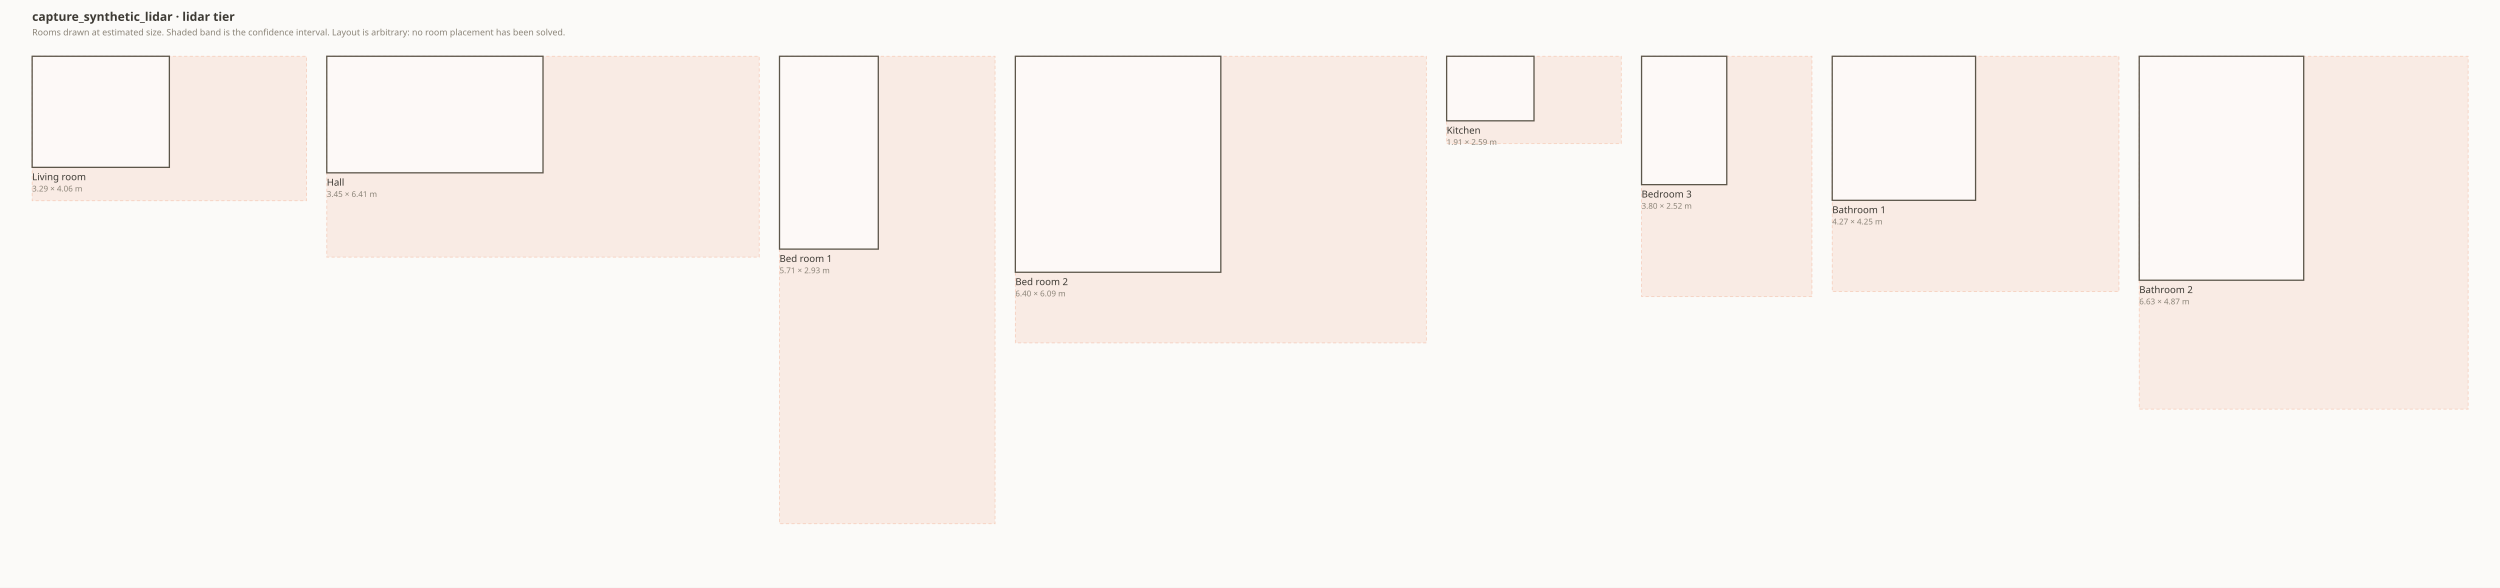
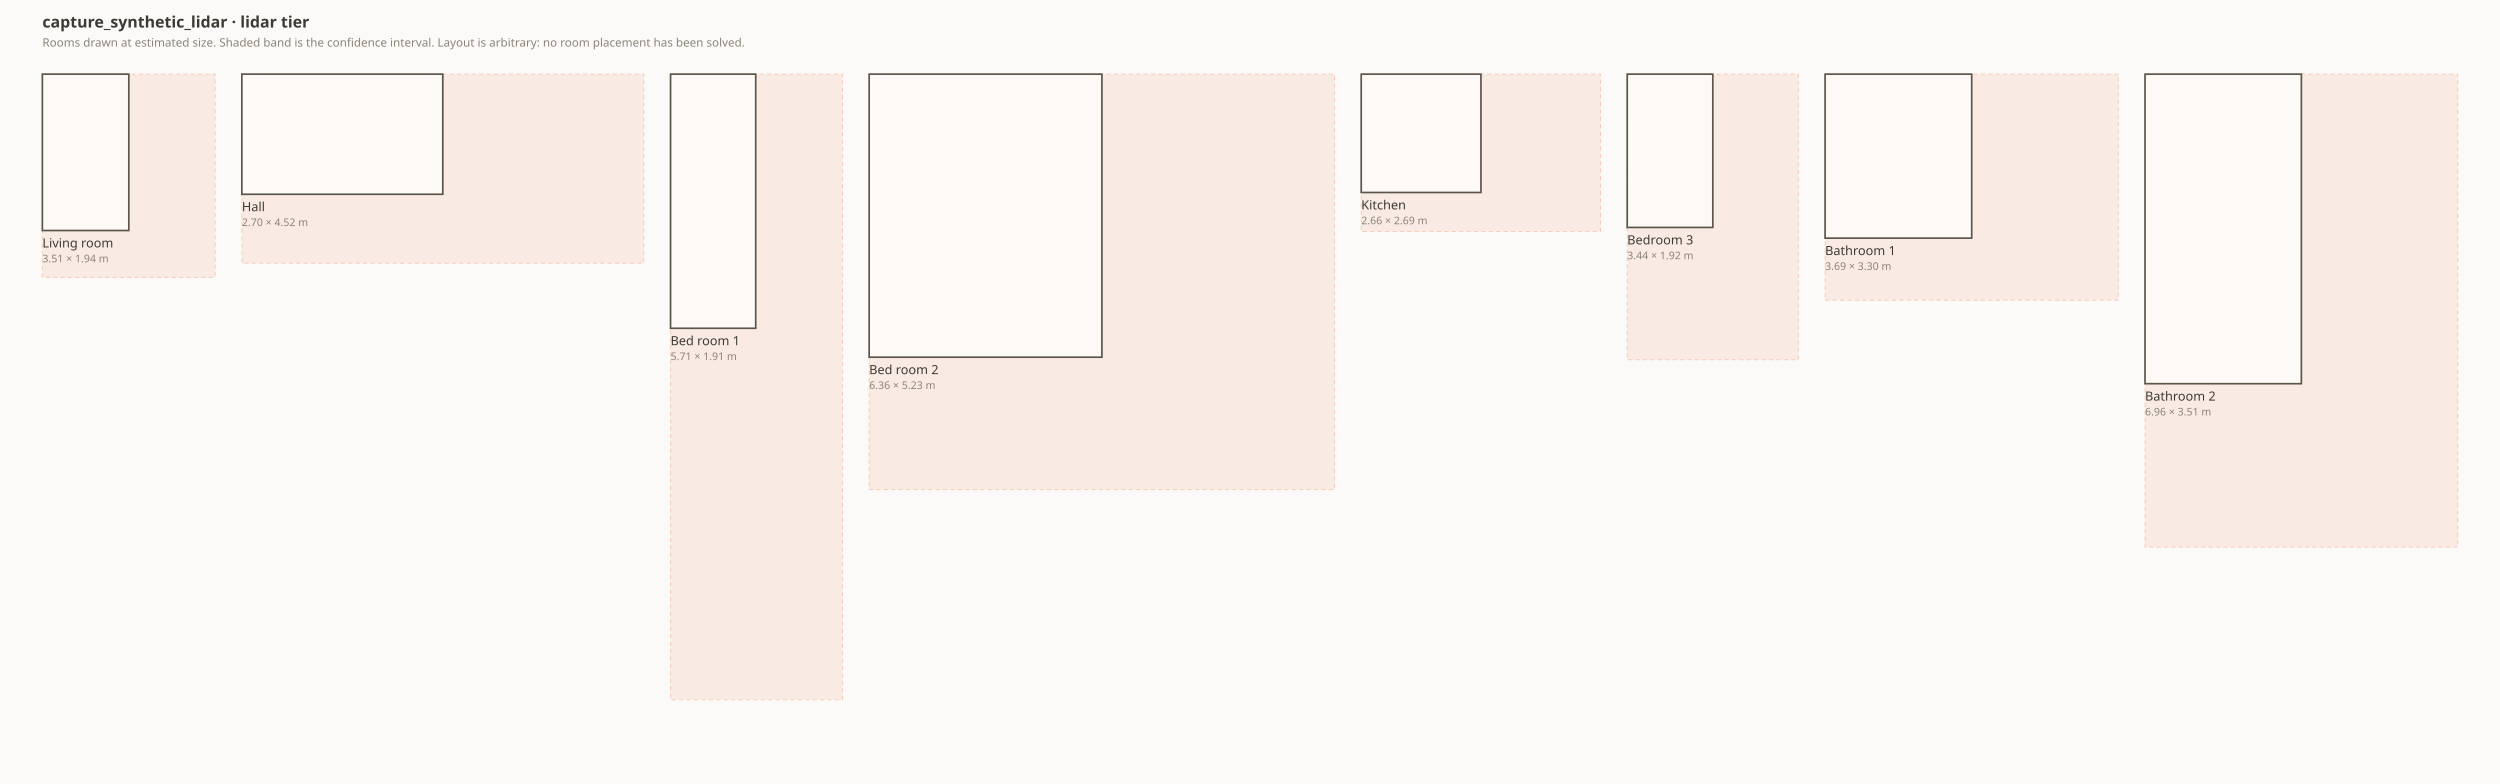
- <svg xmlns="http://www.w3.org/2000/svg" width="3110" height="731" viewBox="0 0 3110 731" font-family="ui-sans-serif,system-ui,sans-serif">
-   <rect width="3110" height="731" fill="#fbfaf8" />
+ <svg xmlns="http://www.w3.org/2000/svg" width="2360" height="740" viewBox="0 0 2360 740" font-family="ui-sans-serif,system-ui,sans-serif">
+   <rect width="2360" height="740" fill="#fbfaf8" />
  <text x="40" y="26" font-size="15" font-weight="600" fill="#3d3a34">capture_synthetic_lidar · lidar tier</text>
  <text x="40" y="44" font-size="11" fill="#8a8377">Rooms drawn at estimated size. Shaded band is the confidence interval. Layout is arbitrary: no room placement has been solved.</text>
-   <rect x="40.0" y="70.0" width="341.3" height="179.7" fill="#e8642e" fill-opacity="0.10" stroke="#e8642e" stroke-opacity="0.25" stroke-dasharray="4 3" />
-   <rect x="40.0" y="70.0" width="170.7" height="138.2" fill="#ffffff" fill-opacity="0.7" stroke="#5c564a" stroke-width="1.6" />
-   <text x="40.0" y="224.2" font-size="12" fill="#3d3a34">Living room</text>
-   <text x="40.0" y="238.2" font-size="10" fill="#8a8377">3.29 × 4.06 m</text>
-   <rect x="406.5" y="70.0" width="538.0" height="249.9" fill="#e8642e" fill-opacity="0.10" stroke="#e8642e" stroke-opacity="0.25" stroke-dasharray="4 3" />
-   <rect x="406.5" y="70.0" width="269.0" height="145.0" fill="#ffffff" fill-opacity="0.7" stroke="#5c564a" stroke-width="1.6" />
-   <text x="406.5" y="231.0" font-size="12" fill="#3d3a34">Hall</text>
-   <text x="406.5" y="245.0" font-size="10" fill="#8a8377">3.45 × 6.41 m</text>
-   <rect x="969.7" y="70.0" width="268.2" height="581.5" fill="#e8642e" fill-opacity="0.10" stroke="#e8642e" stroke-opacity="0.25" stroke-dasharray="4 3" />
-   <rect x="969.7" y="70.0" width="122.9" height="239.9" fill="#ffffff" fill-opacity="0.7" stroke="#5c564a" stroke-width="1.6" />
-   <text x="969.7" y="325.9" font-size="12" fill="#3d3a34">Bed room 1</text>
-   <text x="969.7" y="339.9" font-size="10" fill="#8a8377">5.71 × 2.93 m</text>
-   <rect x="1263.1" y="70.0" width="511.3" height="356.6" fill="#e8642e" fill-opacity="0.10" stroke="#e8642e" stroke-opacity="0.25" stroke-dasharray="4 3" />
-   <rect x="1263.1" y="70.0" width="255.6" height="268.7" fill="#ffffff" fill-opacity="0.7" stroke="#5c564a" stroke-width="1.6" />
-   <text x="1263.1" y="354.7" font-size="12" fill="#3d3a34">Bed room 2</text>
-   <text x="1263.1" y="368.7" font-size="10" fill="#8a8377">6.40 × 6.09 m</text>
-   <rect x="1799.6" y="70.0" width="217.3" height="108.7" fill="#e8642e" fill-opacity="0.10" stroke="#e8642e" stroke-opacity="0.25" stroke-dasharray="4 3" />
-   <rect x="1799.6" y="70.0" width="108.7" height="80.3" fill="#ffffff" fill-opacity="0.7" stroke="#5c564a" stroke-width="1.6" />
-   <text x="1799.6" y="166.3" font-size="12" fill="#3d3a34">Kitchen</text>
-   <text x="1799.6" y="180.3" font-size="10" fill="#8a8377">1.91 × 2.59 m</text>
-   <rect x="2042.1" y="70.0" width="212.0" height="299.0" fill="#e8642e" fill-opacity="0.10" stroke="#e8642e" stroke-opacity="0.25" stroke-dasharray="4 3" />
-   <rect x="2042.1" y="70.0" width="106.0" height="159.7" fill="#ffffff" fill-opacity="0.7" stroke="#5c564a" stroke-width="1.6" />
-   <text x="2042.1" y="245.7" font-size="12" fill="#3d3a34">Bedroom 3</text>
-   <text x="2042.1" y="259.7" font-size="10" fill="#8a8377">3.80 × 2.52 m</text>
-   <rect x="2279.3" y="70.0" width="356.7" height="292.7" fill="#e8642e" fill-opacity="0.10" stroke="#e8642e" stroke-opacity="0.25" stroke-dasharray="4 3" />
-   <rect x="2279.3" y="70.0" width="178.3" height="179.2" fill="#ffffff" fill-opacity="0.7" stroke="#5c564a" stroke-width="1.6" />
-   <text x="2279.3" y="265.2" font-size="12" fill="#3d3a34">Bathroom 1</text>
-   <text x="2279.3" y="279.2" font-size="10" fill="#8a8377">4.27 × 4.25 m</text>
-   <rect x="2661.2" y="70.0" width="409.2" height="439.0" fill="#e8642e" fill-opacity="0.10" stroke="#e8642e" stroke-opacity="0.25" stroke-dasharray="4 3" />
-   <rect x="2661.2" y="70.0" width="204.6" height="278.6" fill="#ffffff" fill-opacity="0.7" stroke="#5c564a" stroke-width="1.6" />
-   <text x="2661.2" y="364.6" font-size="12" fill="#3d3a34">Bathroom 2</text>
-   <text x="2661.2" y="378.6" font-size="10" fill="#8a8377">6.63 × 4.87 m</text>
+   <rect x="40.0" y="70.0" width="163.1" height="191.9" fill="#e8642e" fill-opacity="0.10" stroke="#e8642e" stroke-opacity="0.25" stroke-dasharray="4 3" />
+   <rect x="40.0" y="70.0" width="81.6" height="147.6" fill="#ffffff" fill-opacity="0.7" stroke="#5c564a" stroke-width="1.6" />
+   <text x="40.0" y="233.6" font-size="12" fill="#3d3a34">Living room</text>
+   <text x="40.0" y="247.6" font-size="10" fill="#8a8377">3.51 × 1.94 m</text>
+   <rect x="228.3" y="70.0" width="379.4" height="178.5" fill="#e8642e" fill-opacity="0.10" stroke="#e8642e" stroke-opacity="0.25" stroke-dasharray="4 3" />
+   <rect x="228.3" y="70.0" width="189.7" height="113.4" fill="#ffffff" fill-opacity="0.7" stroke="#5c564a" stroke-width="1.6" />
+   <text x="228.3" y="199.4" font-size="12" fill="#3d3a34">Hall</text>
+   <text x="228.3" y="213.4" font-size="10" fill="#8a8377">2.70 × 4.52 m</text>
+   <rect x="633.0" y="70.0" width="162.3" height="590.5" fill="#e8642e" fill-opacity="0.10" stroke="#e8642e" stroke-opacity="0.25" stroke-dasharray="4 3" />
+   <rect x="633.0" y="70.0" width="80.4" height="239.9" fill="#ffffff" fill-opacity="0.7" stroke="#5c564a" stroke-width="1.6" />
+   <text x="633.0" y="325.9" font-size="12" fill="#3d3a34">Bed room 1</text>
+   <text x="633.0" y="339.9" font-size="10" fill="#8a8377">5.71 × 1.91 m</text>
+   <rect x="820.5" y="70.0" width="439.3" height="392.2" fill="#e8642e" fill-opacity="0.10" stroke="#e8642e" stroke-opacity="0.25" stroke-dasharray="4 3" />
+   <rect x="820.5" y="70.0" width="219.7" height="267.2" fill="#ffffff" fill-opacity="0.7" stroke="#5c564a" stroke-width="1.6" />
+   <text x="820.5" y="353.2" font-size="12" fill="#3d3a34">Bed room 2</text>
+   <text x="820.5" y="367.2" font-size="10" fill="#8a8377">6.36 × 5.23 m</text>
+   <rect x="1285.0" y="70.0" width="225.9" height="148.6" fill="#e8642e" fill-opacity="0.10" stroke="#e8642e" stroke-opacity="0.25" stroke-dasharray="4 3" />
+   <rect x="1285.0" y="70.0" width="113.0" height="111.7" fill="#ffffff" fill-opacity="0.7" stroke="#5c564a" stroke-width="1.6" />
+   <text x="1285.0" y="197.7" font-size="12" fill="#3d3a34">Kitchen</text>
+   <text x="1285.0" y="211.7" font-size="10" fill="#8a8377">2.66 × 2.69 m</text>
+   <rect x="1536.1" y="70.0" width="161.6" height="269.6" fill="#e8642e" fill-opacity="0.10" stroke="#e8642e" stroke-opacity="0.25" stroke-dasharray="4 3" />
+   <rect x="1536.1" y="70.0" width="80.8" height="144.7" fill="#ffffff" fill-opacity="0.7" stroke="#5c564a" stroke-width="1.6" />
+   <text x="1536.1" y="230.7" font-size="12" fill="#3d3a34">Bedroom 3</text>
+   <text x="1536.1" y="244.7" font-size="10" fill="#8a8377">3.44 × 1.92 m</text>
+   <rect x="1722.9" y="70.0" width="276.8" height="213.5" fill="#e8642e" fill-opacity="0.10" stroke="#e8642e" stroke-opacity="0.25" stroke-dasharray="4 3" />
+   <rect x="1722.9" y="70.0" width="138.4" height="154.8" fill="#ffffff" fill-opacity="0.7" stroke="#5c564a" stroke-width="1.6" />
+   <text x="1722.9" y="240.8" font-size="12" fill="#3d3a34">Bathroom 1</text>
+   <text x="1722.9" y="254.8" font-size="10" fill="#8a8377">3.69 × 3.30 m</text>
+   <rect x="2024.9" y="70.0" width="295.2" height="446.5" fill="#e8642e" fill-opacity="0.10" stroke="#e8642e" stroke-opacity="0.25" stroke-dasharray="4 3" />
+   <rect x="2024.9" y="70.0" width="147.6" height="292.2" fill="#ffffff" fill-opacity="0.7" stroke="#5c564a" stroke-width="1.6" />
+   <text x="2024.9" y="378.2" font-size="12" fill="#3d3a34">Bathroom 2</text>
+   <text x="2024.9" y="392.2" font-size="10" fill="#8a8377">6.96 × 3.51 m</text>
</svg>
